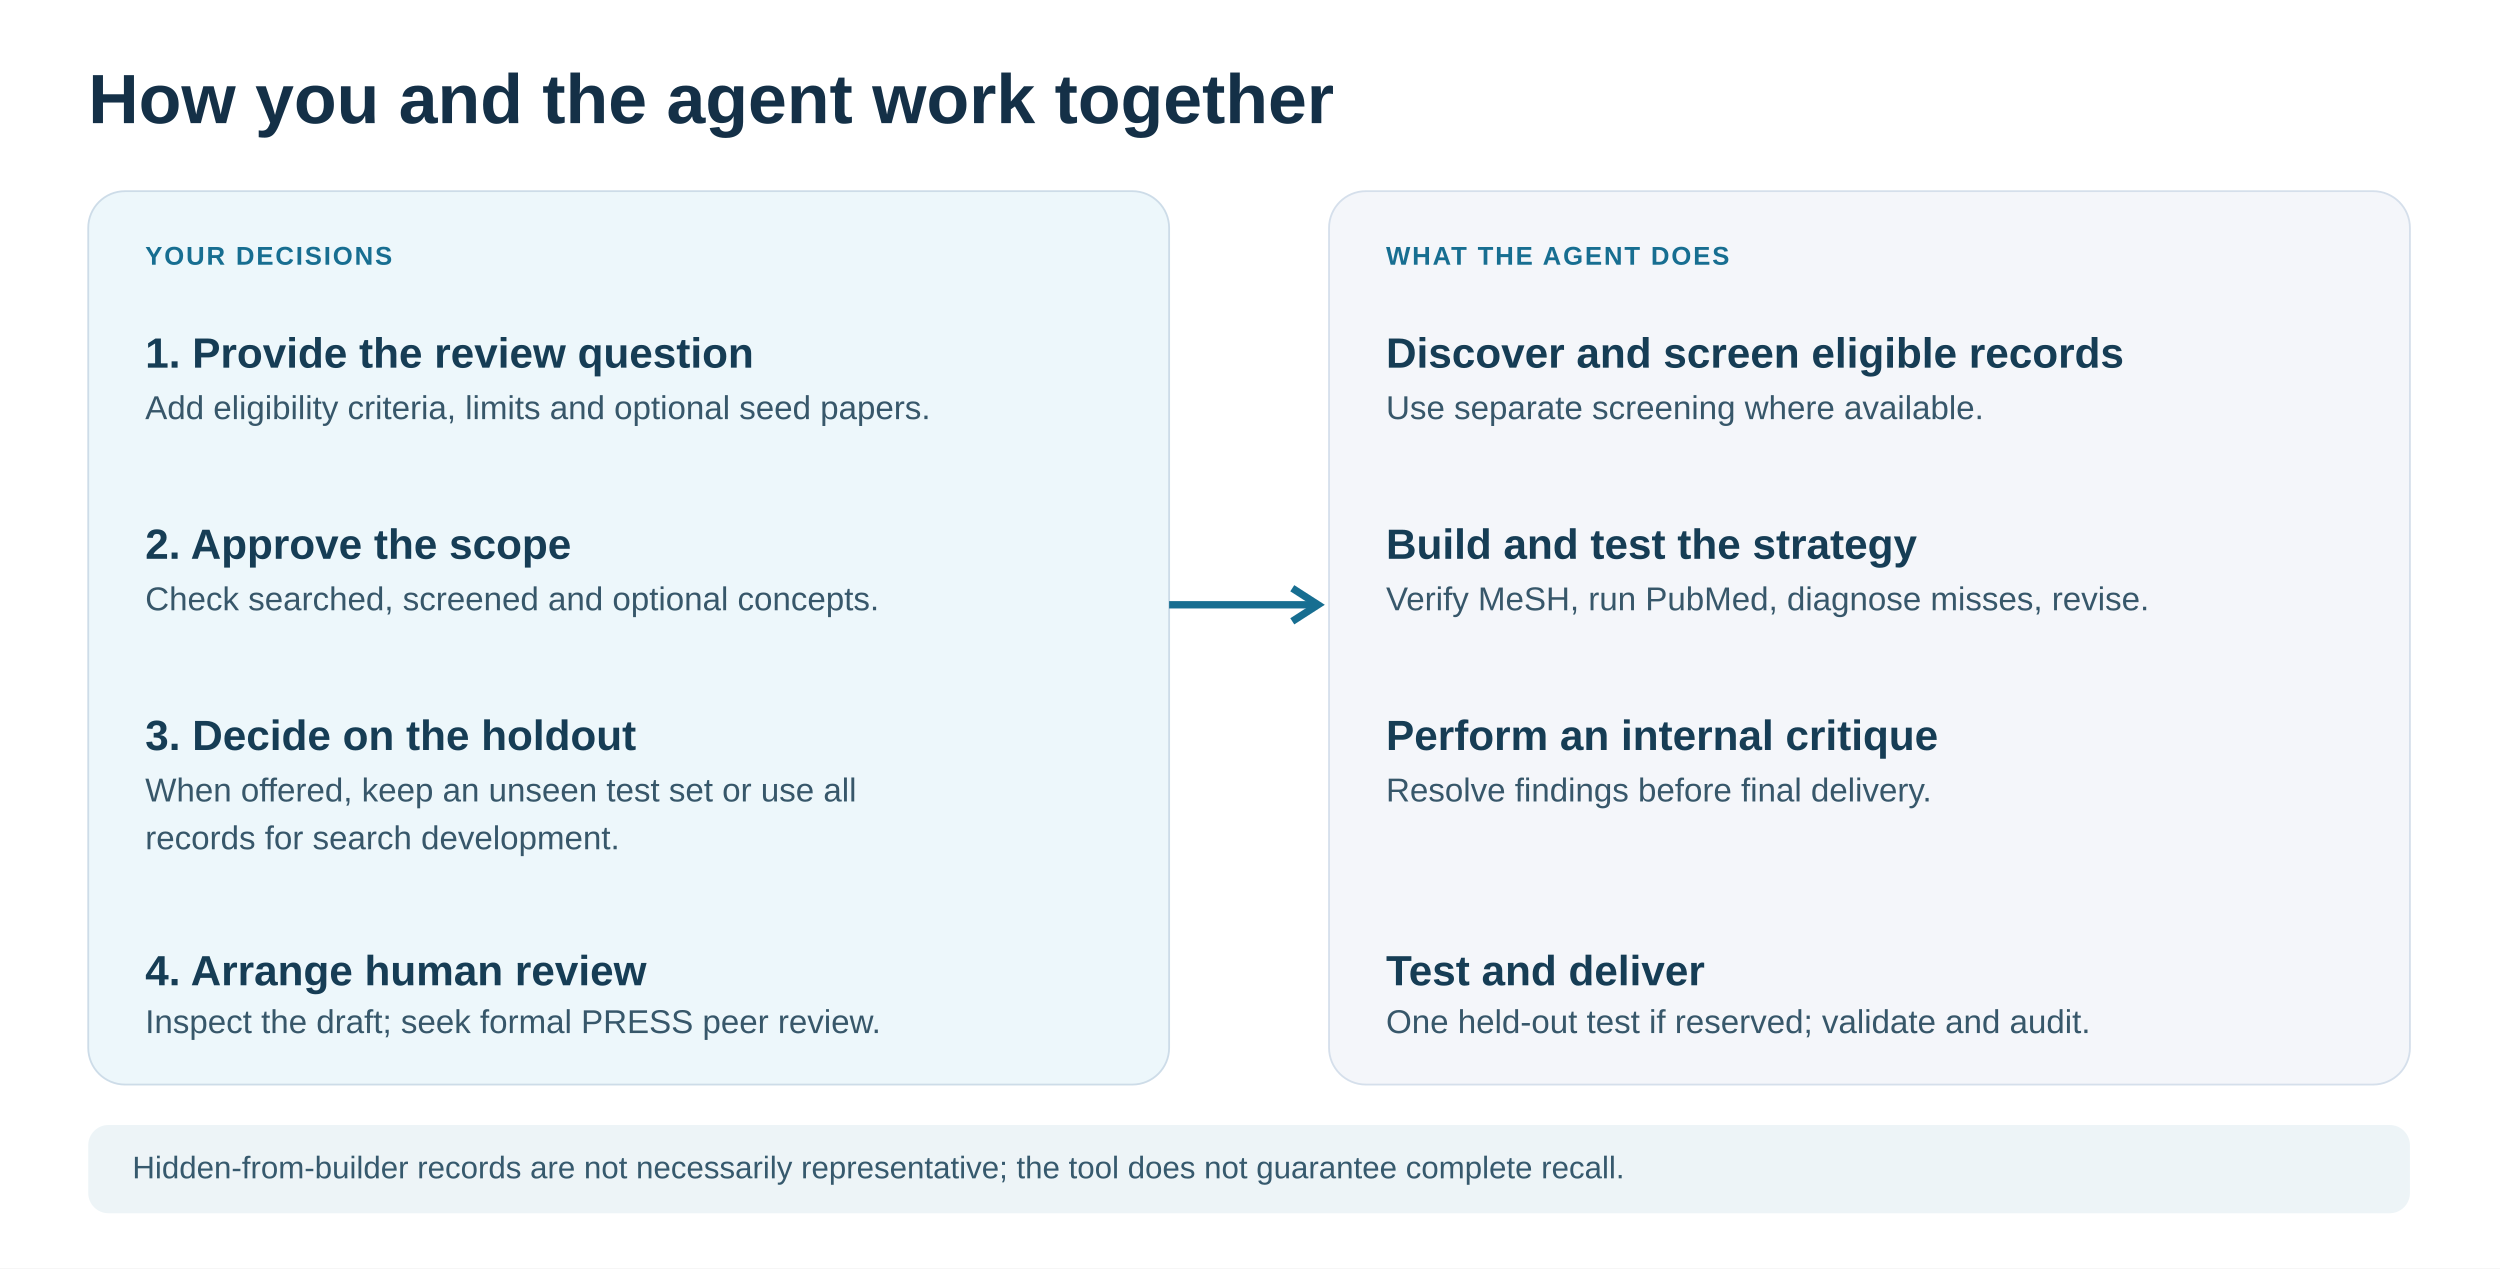
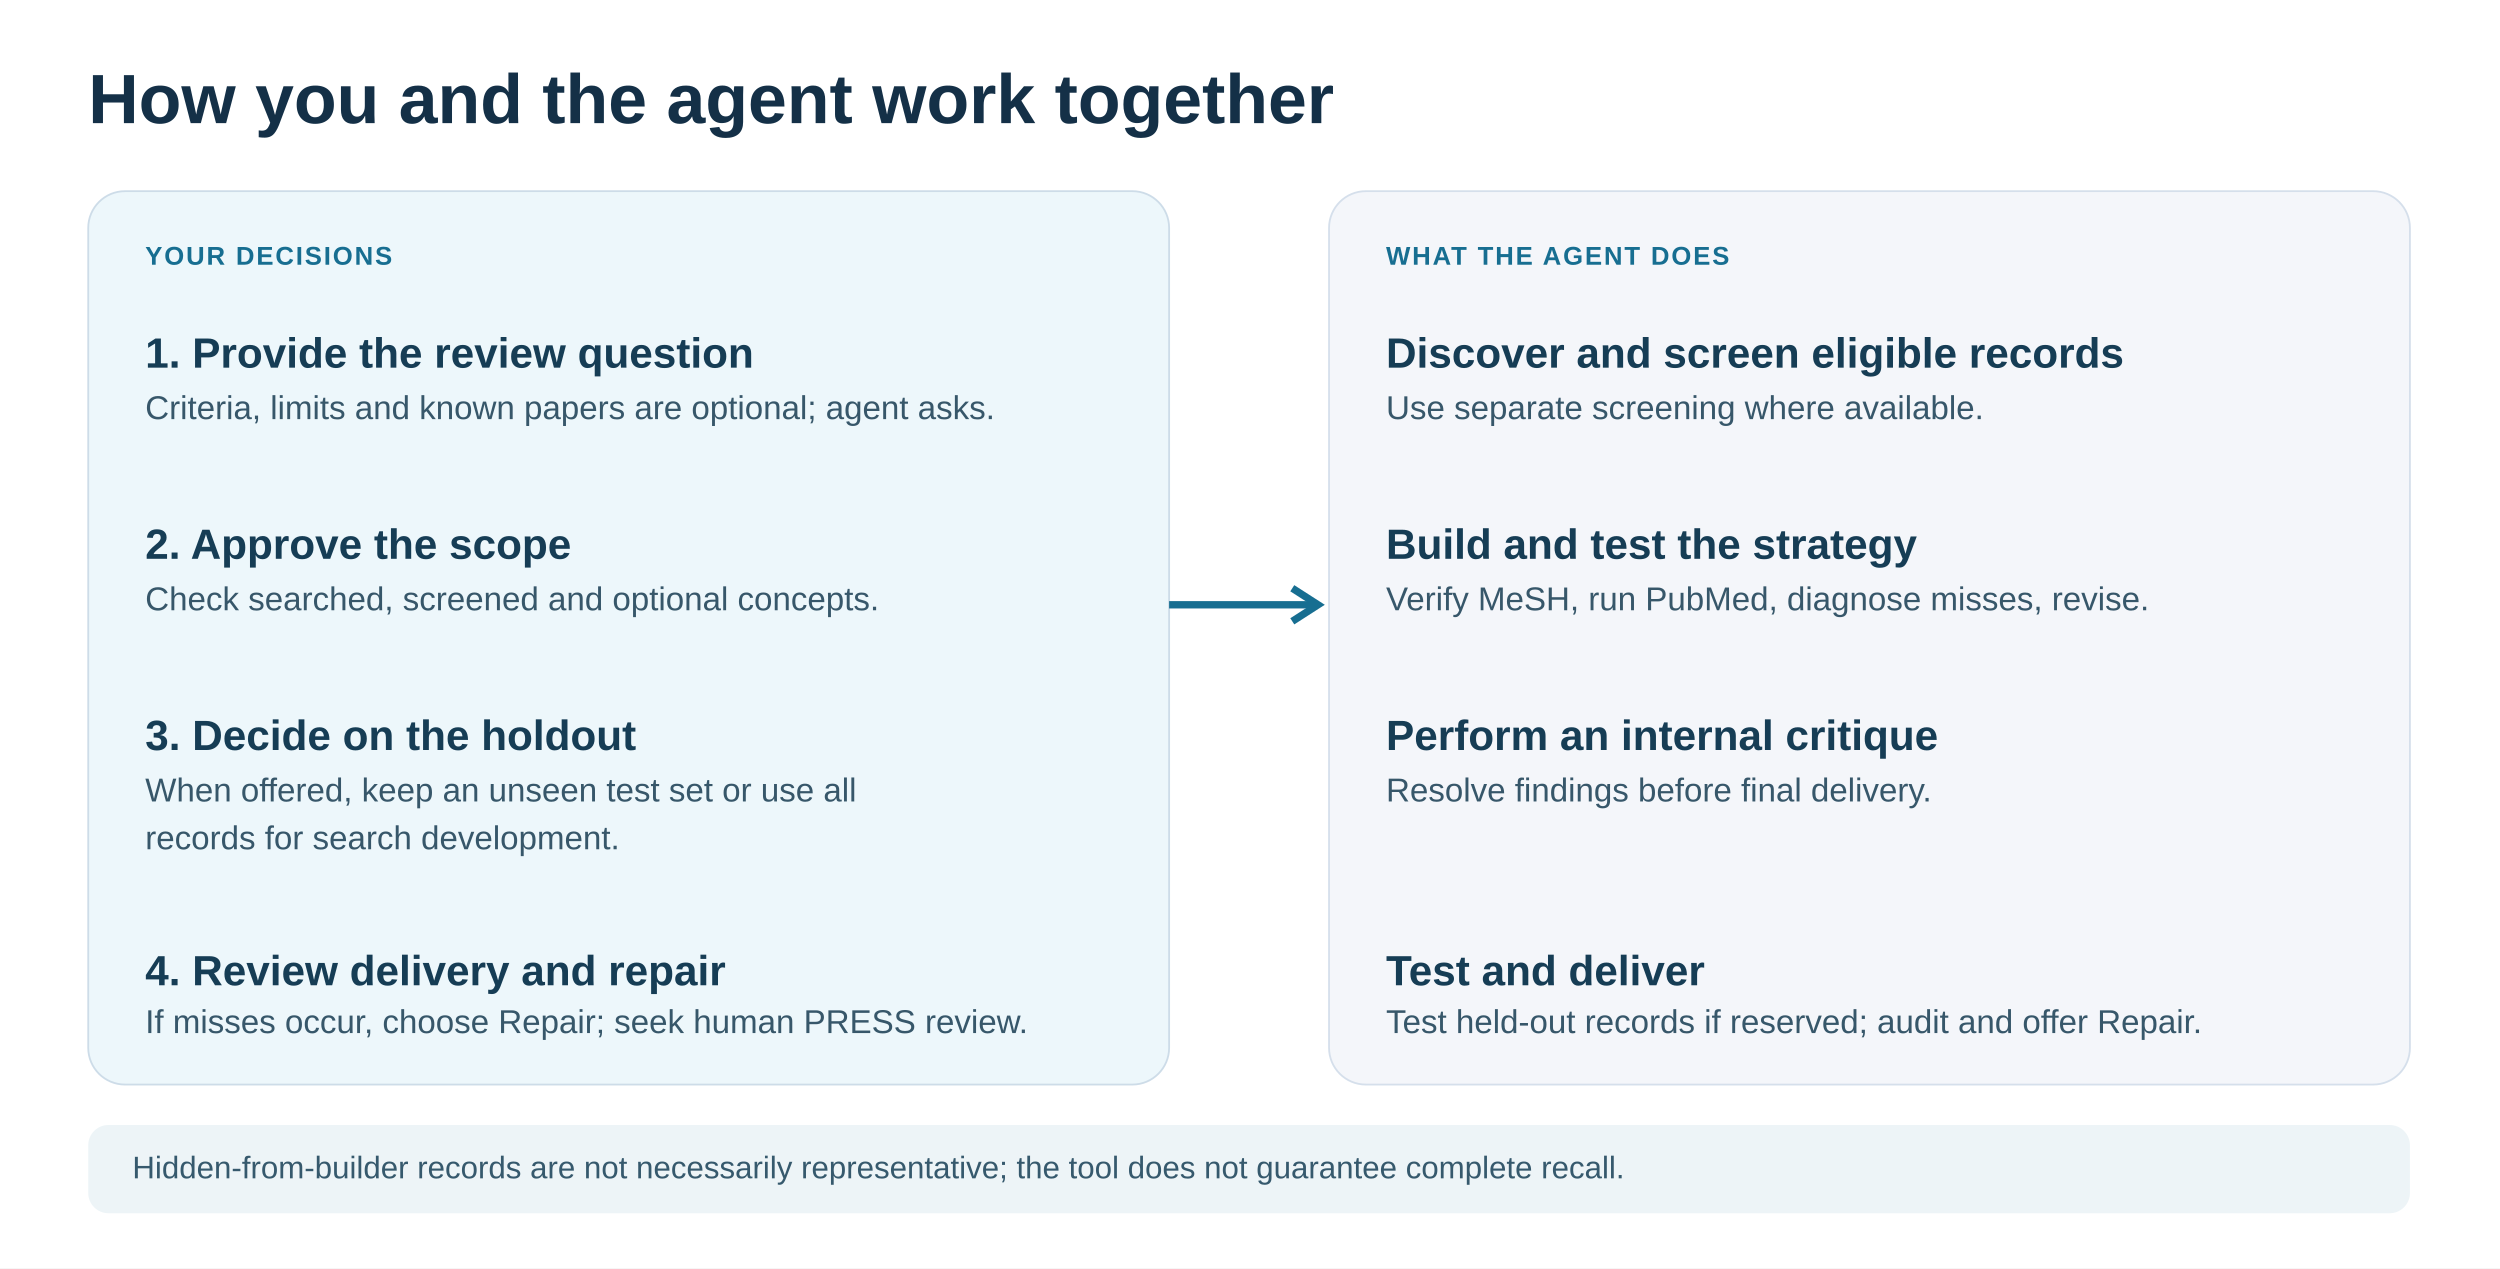
<svg xmlns="http://www.w3.org/2000/svg" width="1360" height="690" viewBox="0 0 1360 690" role="img" aria-labelledby="title desc">
  <style>.title{font:700 38px Arial,sans-serif;fill:#143047}.heading{font:700 23px Arial,sans-serif;fill:#163d55}.text{font:18px Arial,sans-serif;fill:#37576a}.tag{font:700 14px Arial,sans-serif;fill:#176e91;letter-spacing:1px}.note{font:17px Arial,sans-serif;fill:#36596d}</style>
  <rect width="1360" height="690" fill="#fff" />
  <text x="48" y="67" class="title">How you and the agent work together</text>
  <rect x="48" y="104" width="588" height="486" rx="20" fill="#edf7fb" stroke="#cddce8" />
  <rect x="723" y="104" width="588" height="486" rx="20" fill="#f4f6fa" stroke="#d5dfeb" />
  <text x="79" y="144" class="tag">YOUR DECISIONS</text>
  <text x="754" y="144" class="tag">WHAT THE AGENT DOES</text>
  <text x="79" y="200" class="heading">1. Provide the review question</text>
-   <text x="79" y="228" class="text">Add eligibility criteria, limits and optional seed papers.</text>
+   <text x="79" y="228" class="text">Criteria, limits and known papers are optional; agent asks.</text>
  <text x="79" y="304" class="heading">2. Approve the scope</text>
  <text x="79" y="332" class="text">Check searched, screened and optional concepts.</text>
  <text x="79" y="408" class="heading">3. Decide on the holdout</text>
  <text x="79" y="436" class="text">When offered, keep an unseen test set or use all</text>
  <text x="79" y="462" class="text">records for search development.</text>
-   <text x="79" y="536" class="heading">4. Arrange human review</text>
-   <text x="79" y="562" class="text">Inspect the draft; seek formal PRESS peer review.</text>
+   <text x="79" y="536" class="heading">4. Review delivery and repair</text>
+   <text x="79" y="562" class="text">If misses occur, choose Repair; seek human PRESS review.</text>
  <text x="754" y="200" class="heading">Discover and screen eligible records</text>
  <text x="754" y="228" class="text">Use separate screening where available.</text>
  <text x="754" y="304" class="heading">Build and test the strategy</text>
  <text x="754" y="332" class="text">Verify MeSH, run PubMed, diagnose misses, revise.</text>
  <text x="754" y="408" class="heading">Perform an internal critique</text>
  <text x="754" y="436" class="text">Resolve findings before final delivery.</text>
  <text x="754" y="536" class="heading">Test and deliver</text>
-   <text x="754" y="562" class="text">One held-out test if reserved; validate and audit.</text>
+   <text x="754" y="562" class="text">Test held-out records if reserved; audit and offer Repair.</text>
  <path d="M636 329 H716" stroke="#176e91" stroke-width="4" />
  <path d="M703 320 L717 329 L703 338" fill="none" stroke="#176e91" stroke-width="4" />
  <rect x="48" y="612" width="1263" height="48" rx="11" fill="#edf4f7" />
  <text x="72" y="641" class="note">Hidden-from-builder records are not necessarily representative; the tool does not guarantee complete recall.</text>
</svg>
